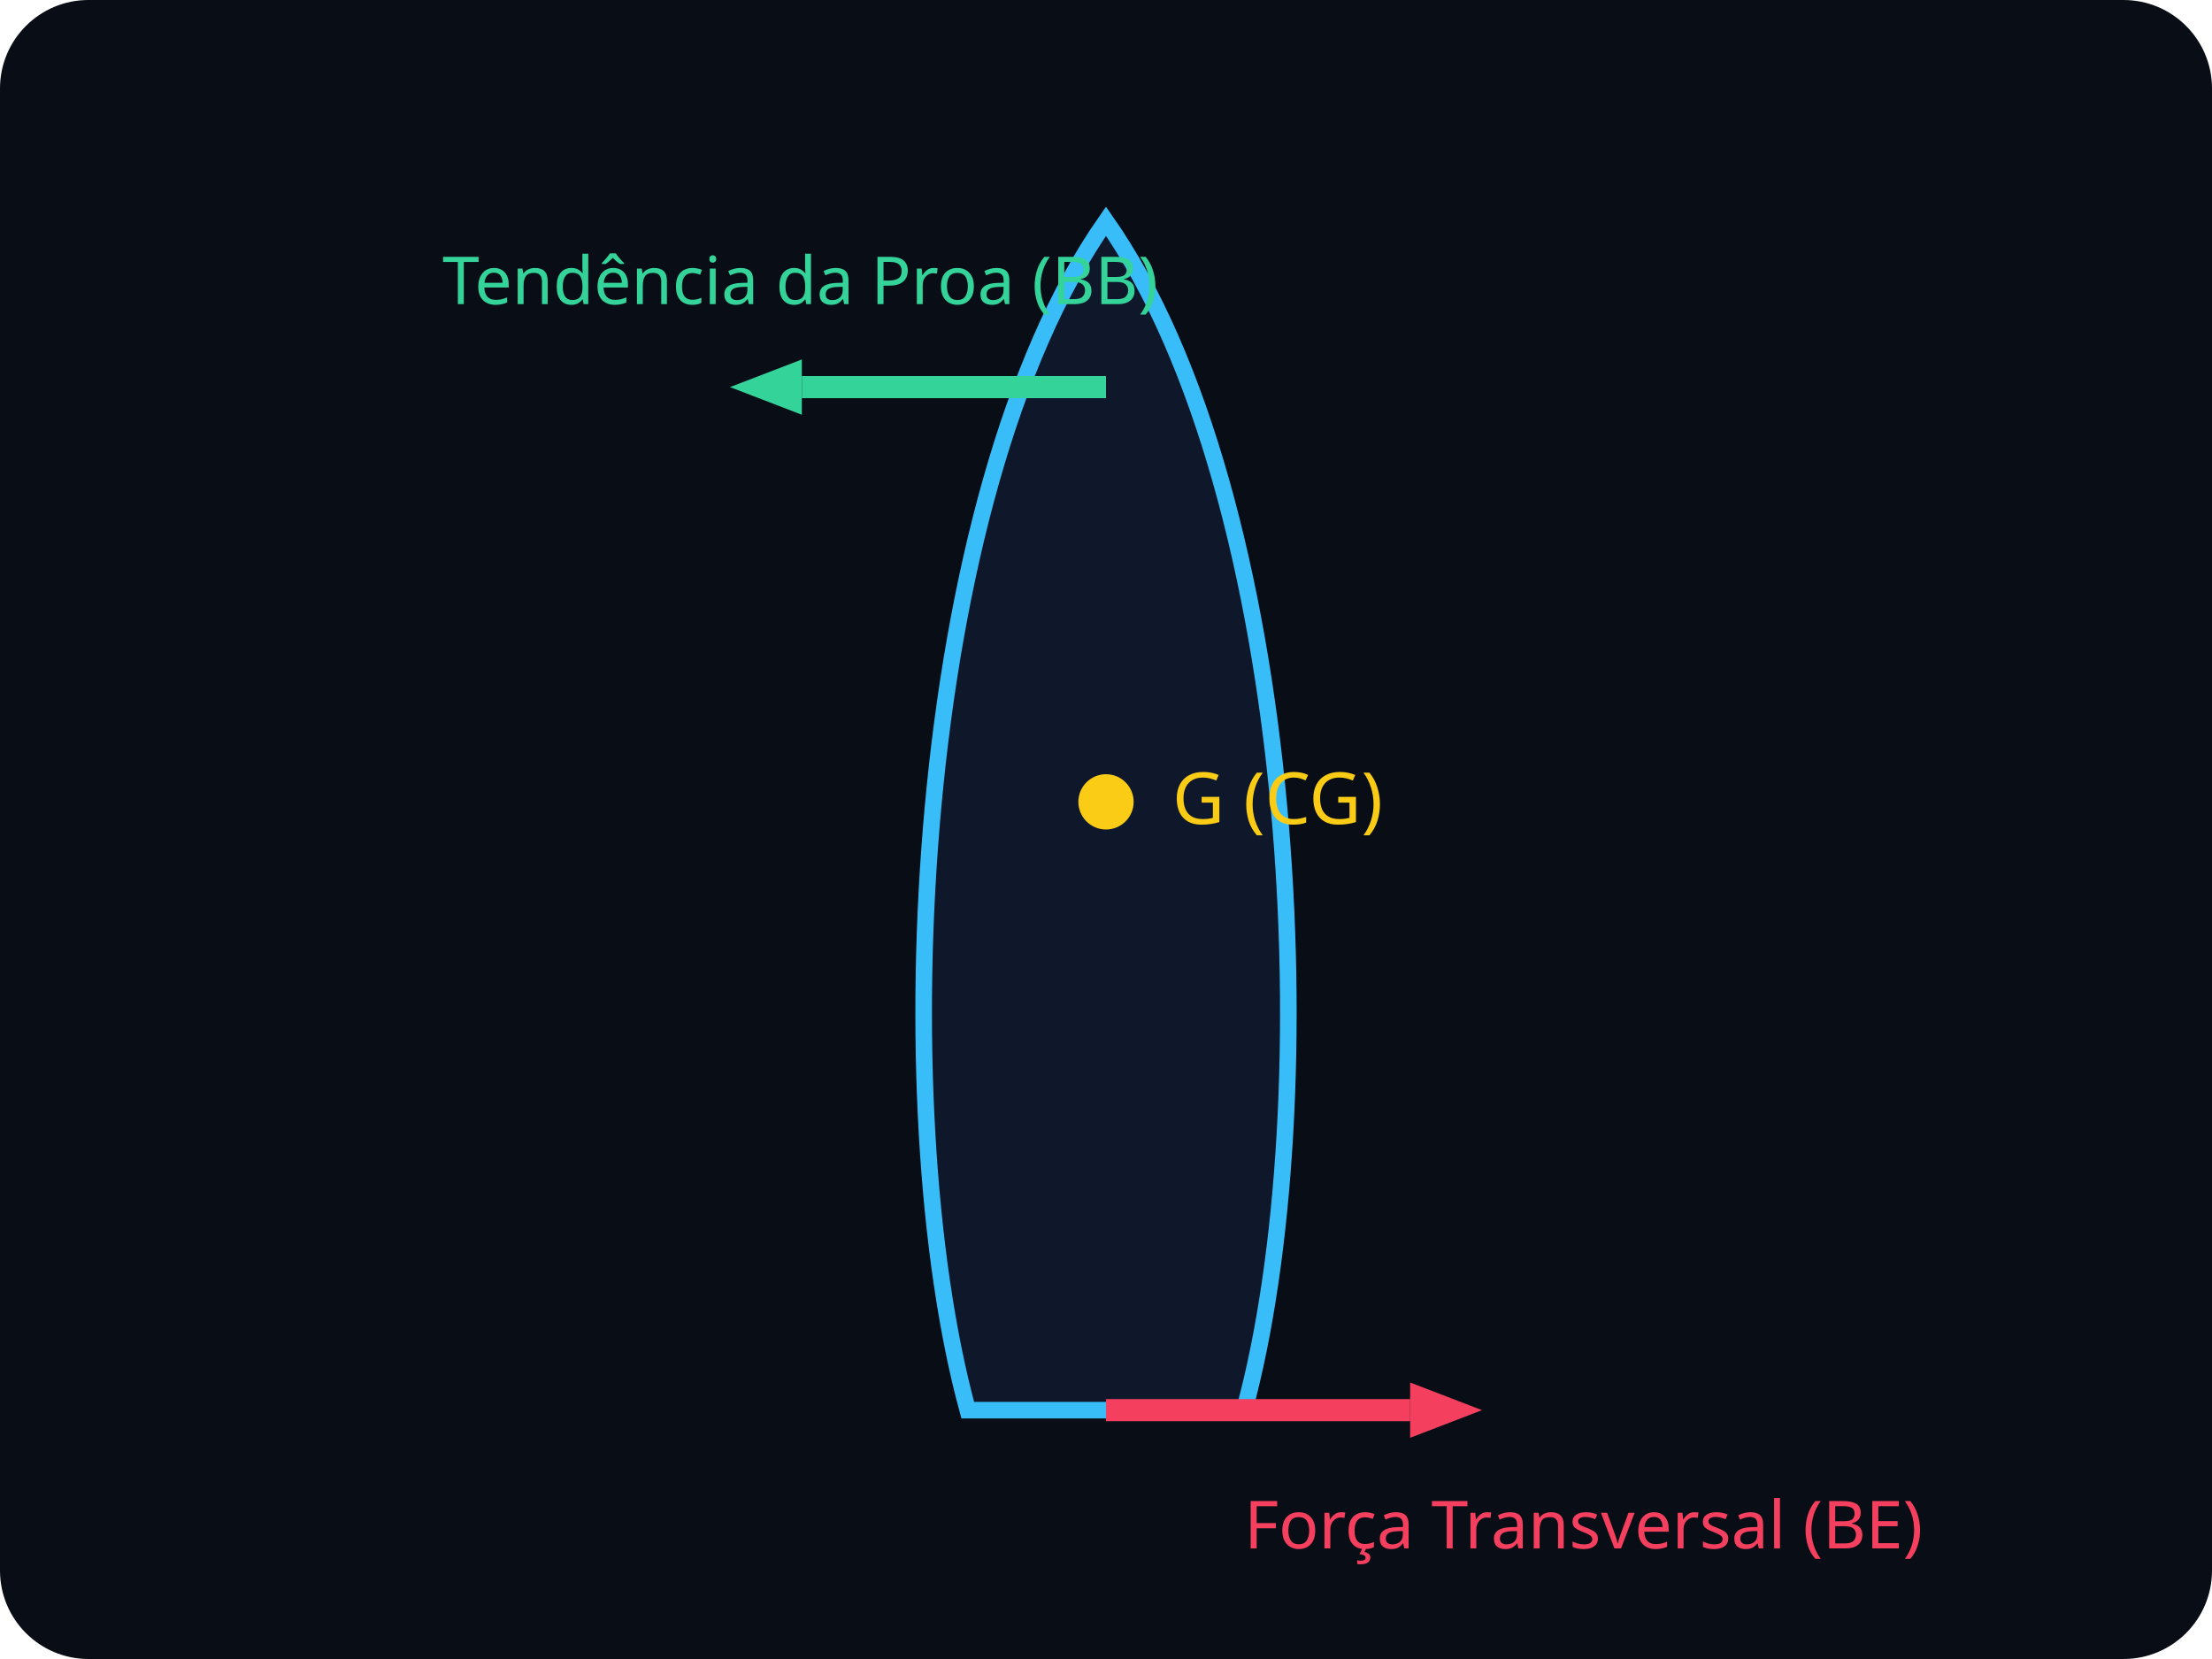
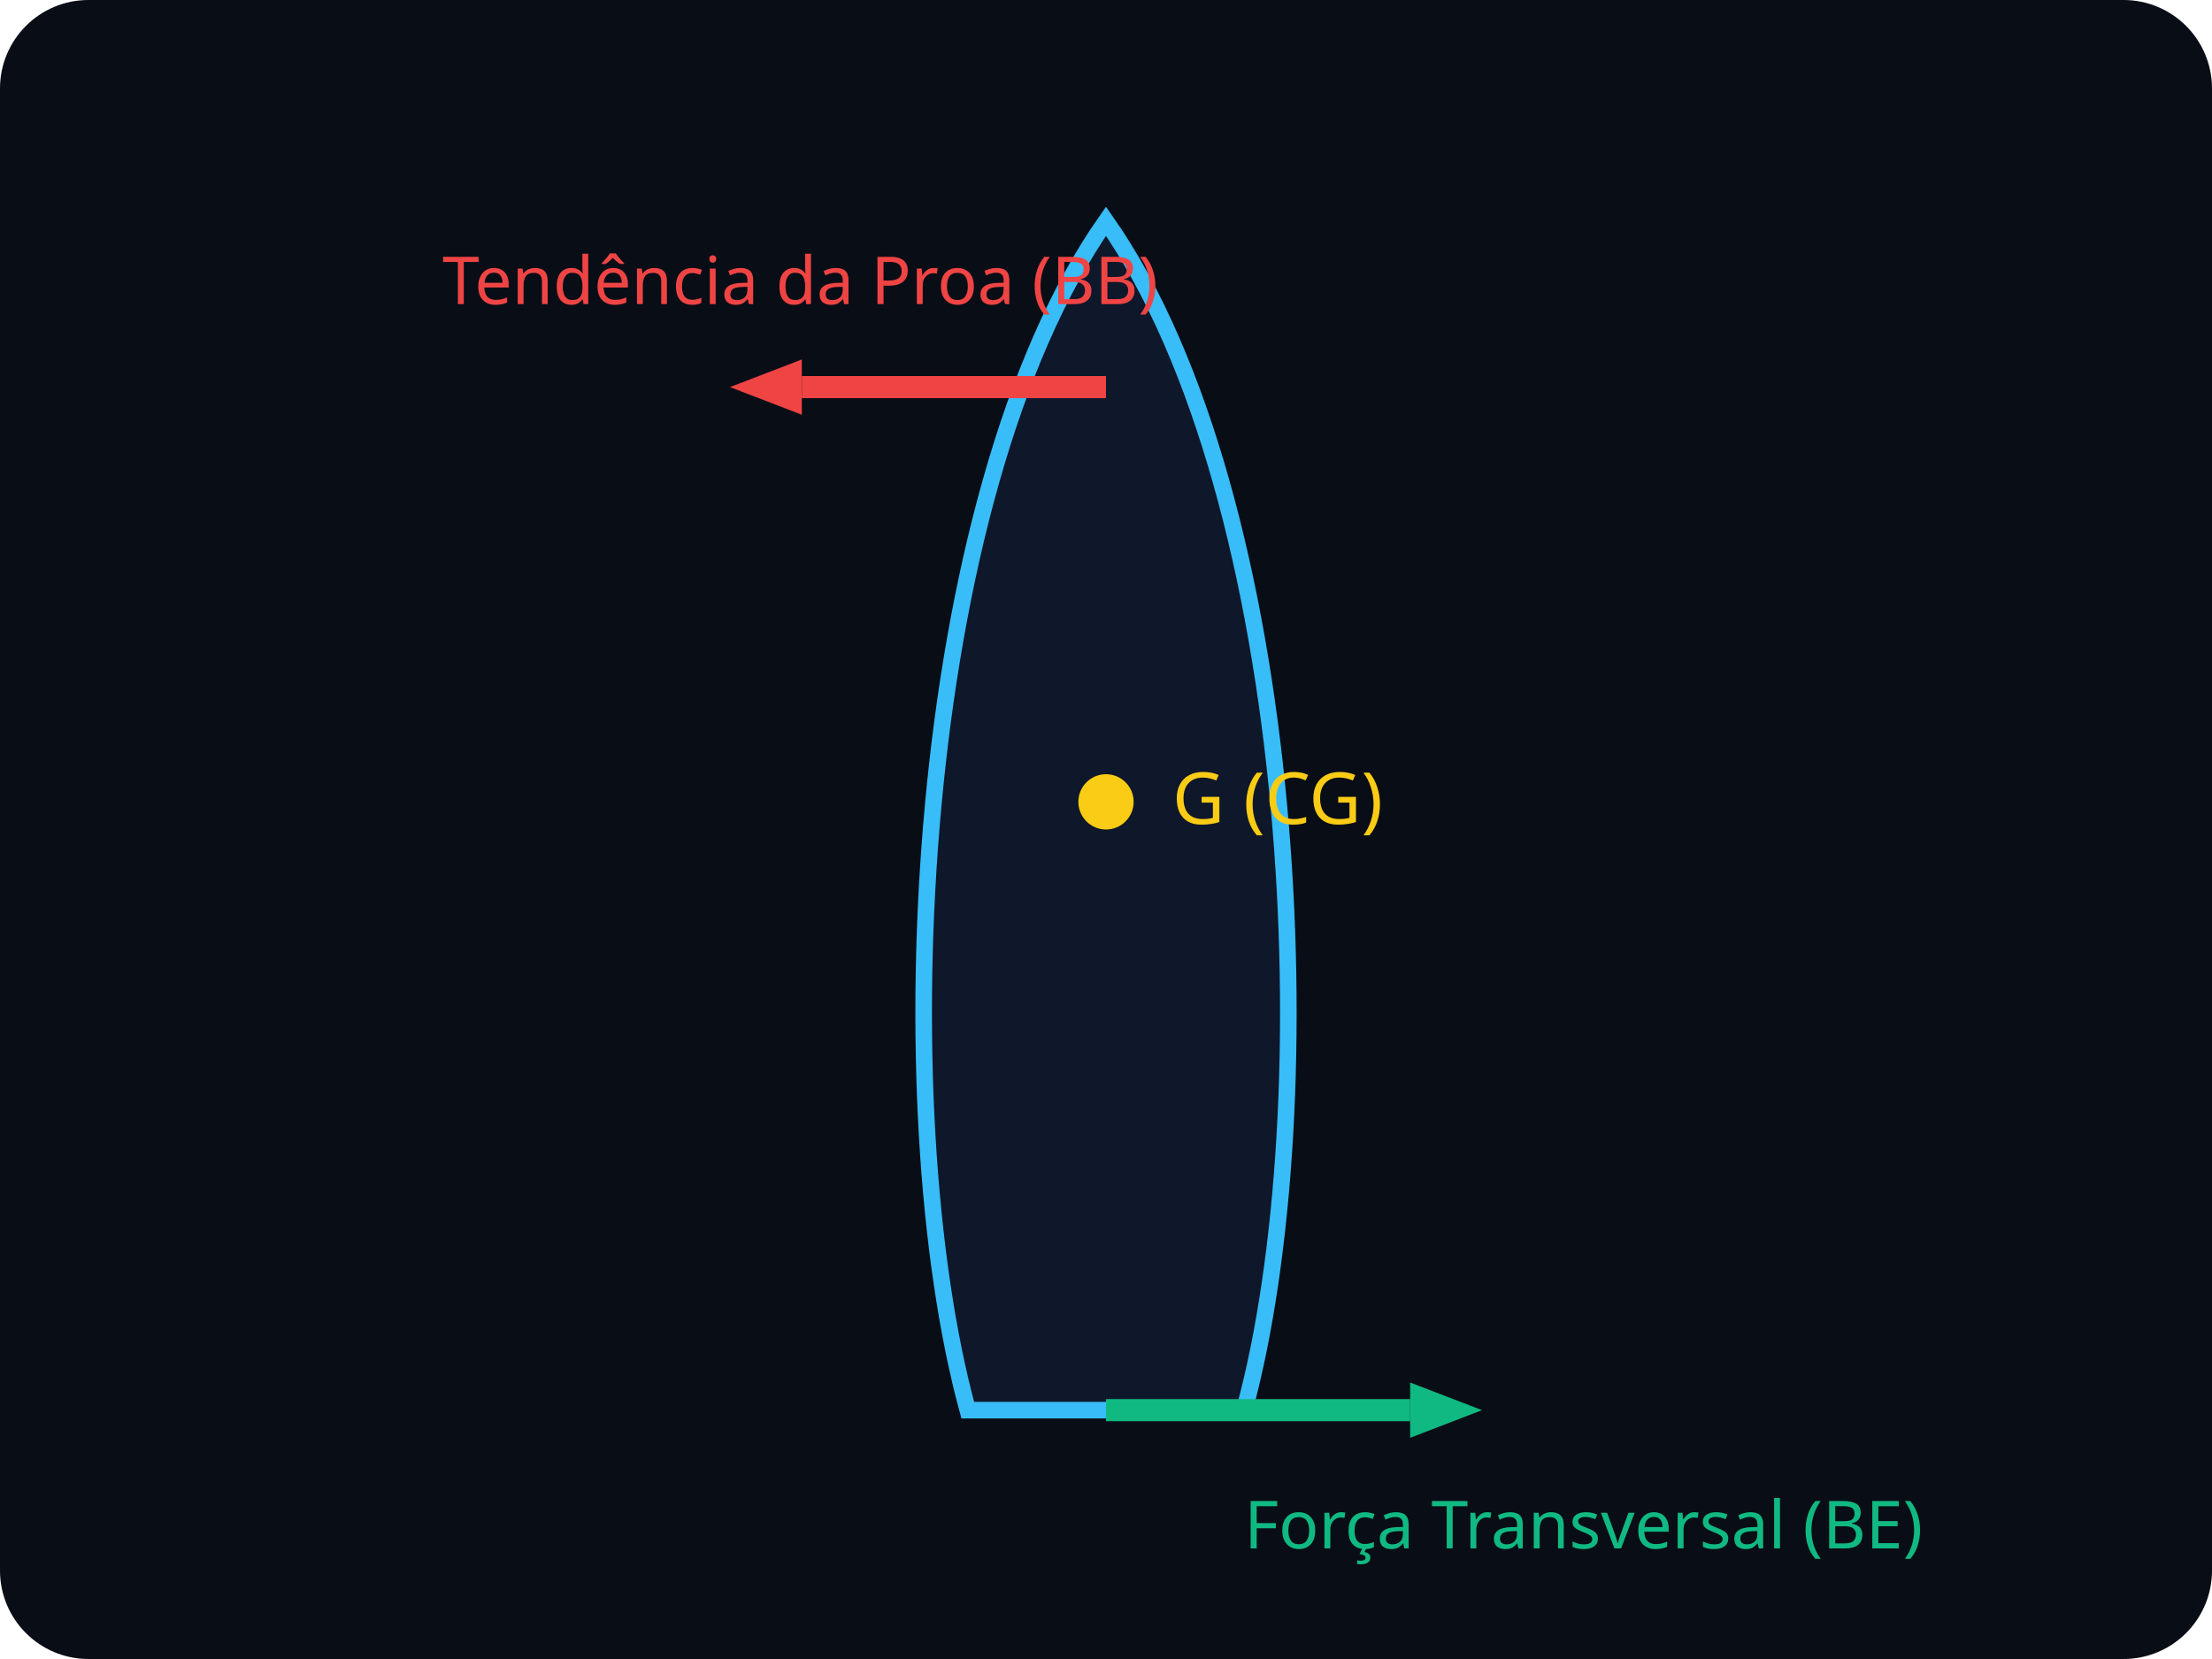
<svg xmlns="http://www.w3.org/2000/svg" viewBox="0 0 400 300" fill="none">
  <rect width="400" height="300" rx="16" fill="#090D16" />
  <path d="M200 40 C235 90 240 200 225 255 L175 255 C160 200 165 90 200 40 Z" stroke="#38BDF8" stroke-width="3" fill="#0F172A" />
  <circle cx="200" cy="145" r="5" fill="#FACC15" />
  <text x="212" y="149" fill="#FACC15" font-size="13" font-family="sans-serif">G (CG)</text>
-   <line x1="200" y1="255" x2="255" y2="255" stroke="#F43F5E" stroke-width="4" />
-   <polygon points="255,250 268,255 255,260" fill="#F43F5E" />
-   <text x="225" y="280" fill="#F43F5E" font-size="12" font-family="sans-serif">Força Transversal (BE)</text>
-   <line x1="200" y1="70" x2="145" y2="70" stroke="#34D399" stroke-width="4" />
-   <polygon points="145,65 132,70 145,75" fill="#34D399" />
-   <text x="80" y="55" fill="#34D399" font-size="12" font-family="sans-serif">Tendência da Proa (BB)</text>
+   <line x1="200" y1="255" x2="255" y2="255" stroke="#10B981" stroke-width="4" />
+   <polygon points="255,250 268,255 255,260" fill="#10B981" />
+   <text x="225" y="280" fill="#10B981" font-size="12" font-family="sans-serif">Força Transversal (BE)</text>
+   <line x1="200" y1="70" x2="145" y2="70" stroke="#EF4444" stroke-width="4" />
+   <polygon points="145,65 132,70 145,75" fill="#EF4444" />
+   <text x="80" y="55" fill="#EF4444" font-size="12" font-family="sans-serif">Tendência da Proa (BB)</text>
</svg>
